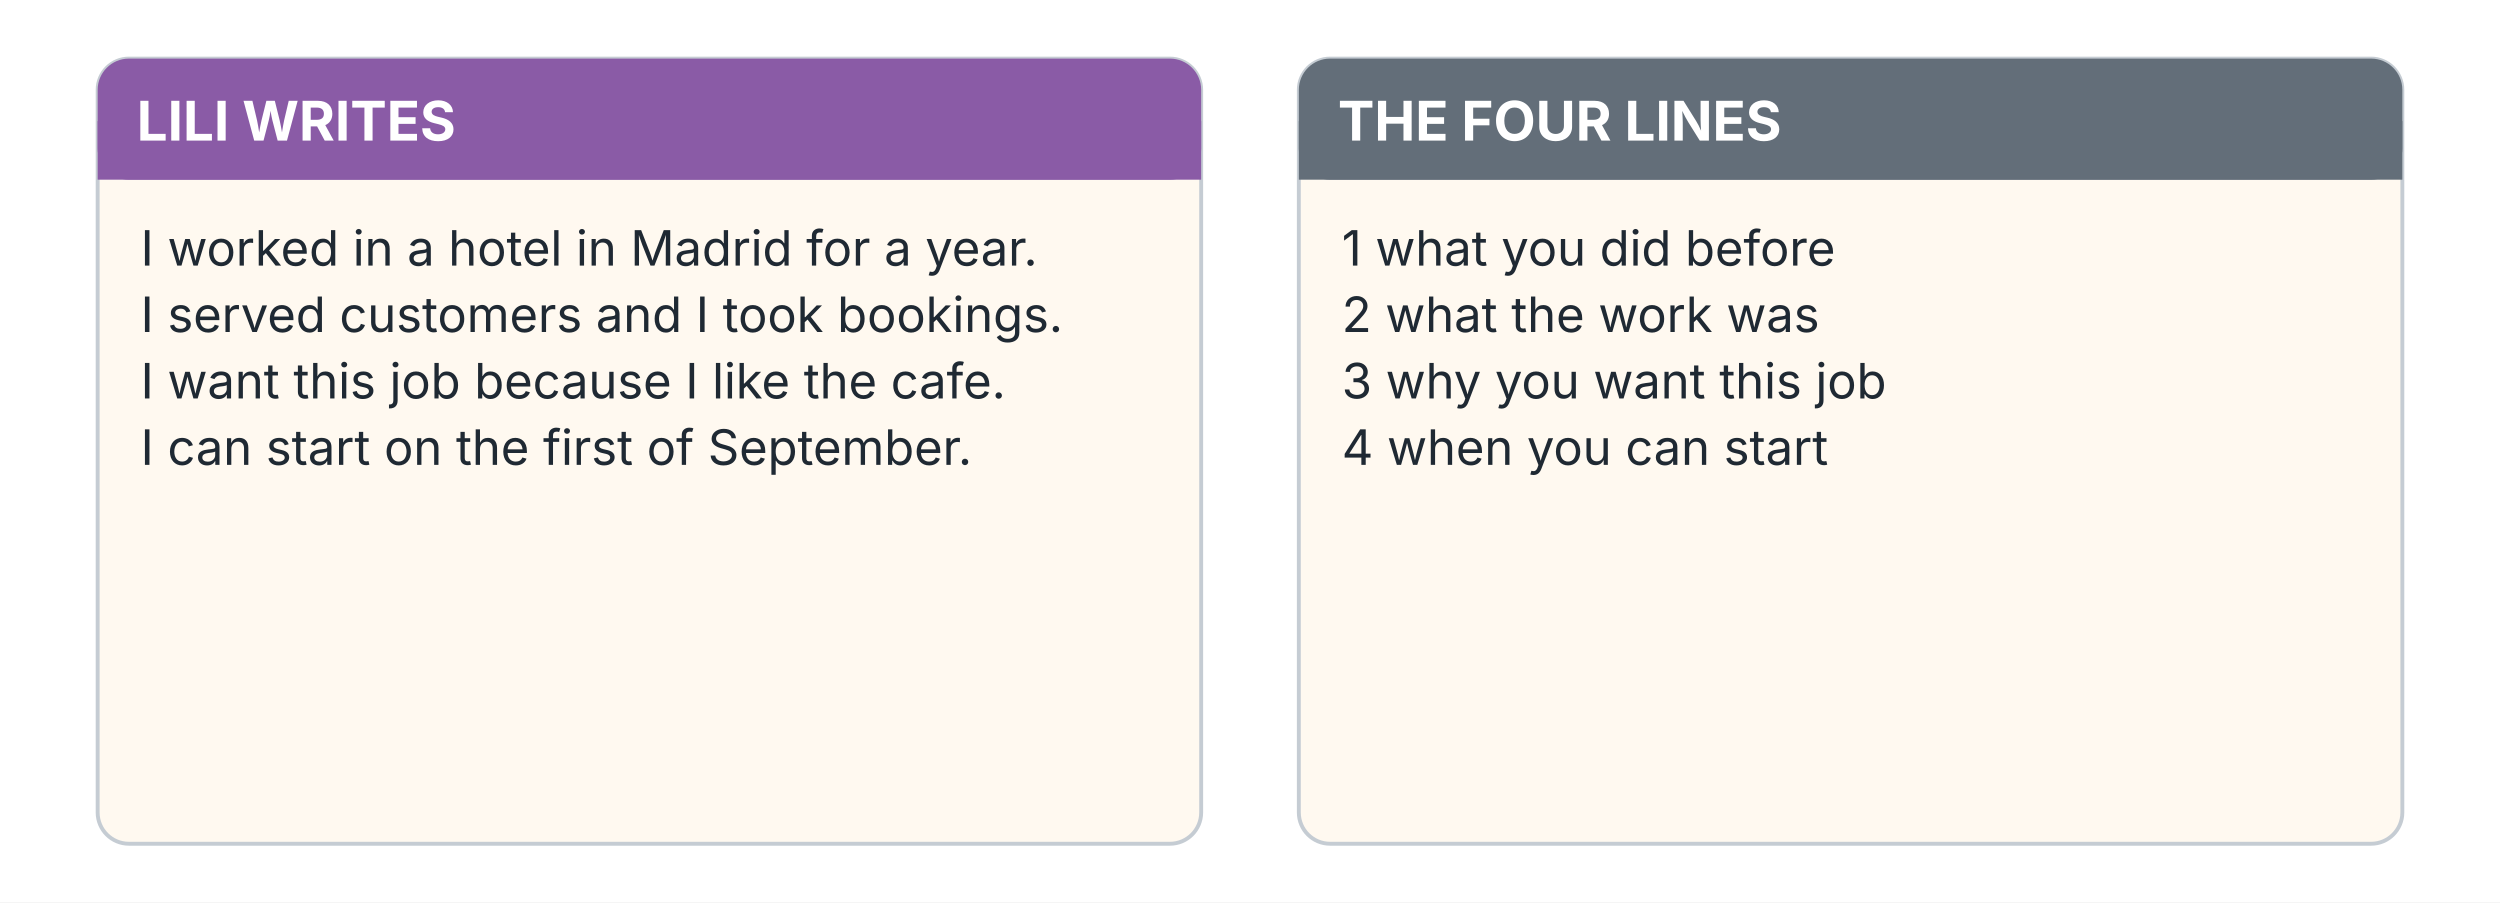
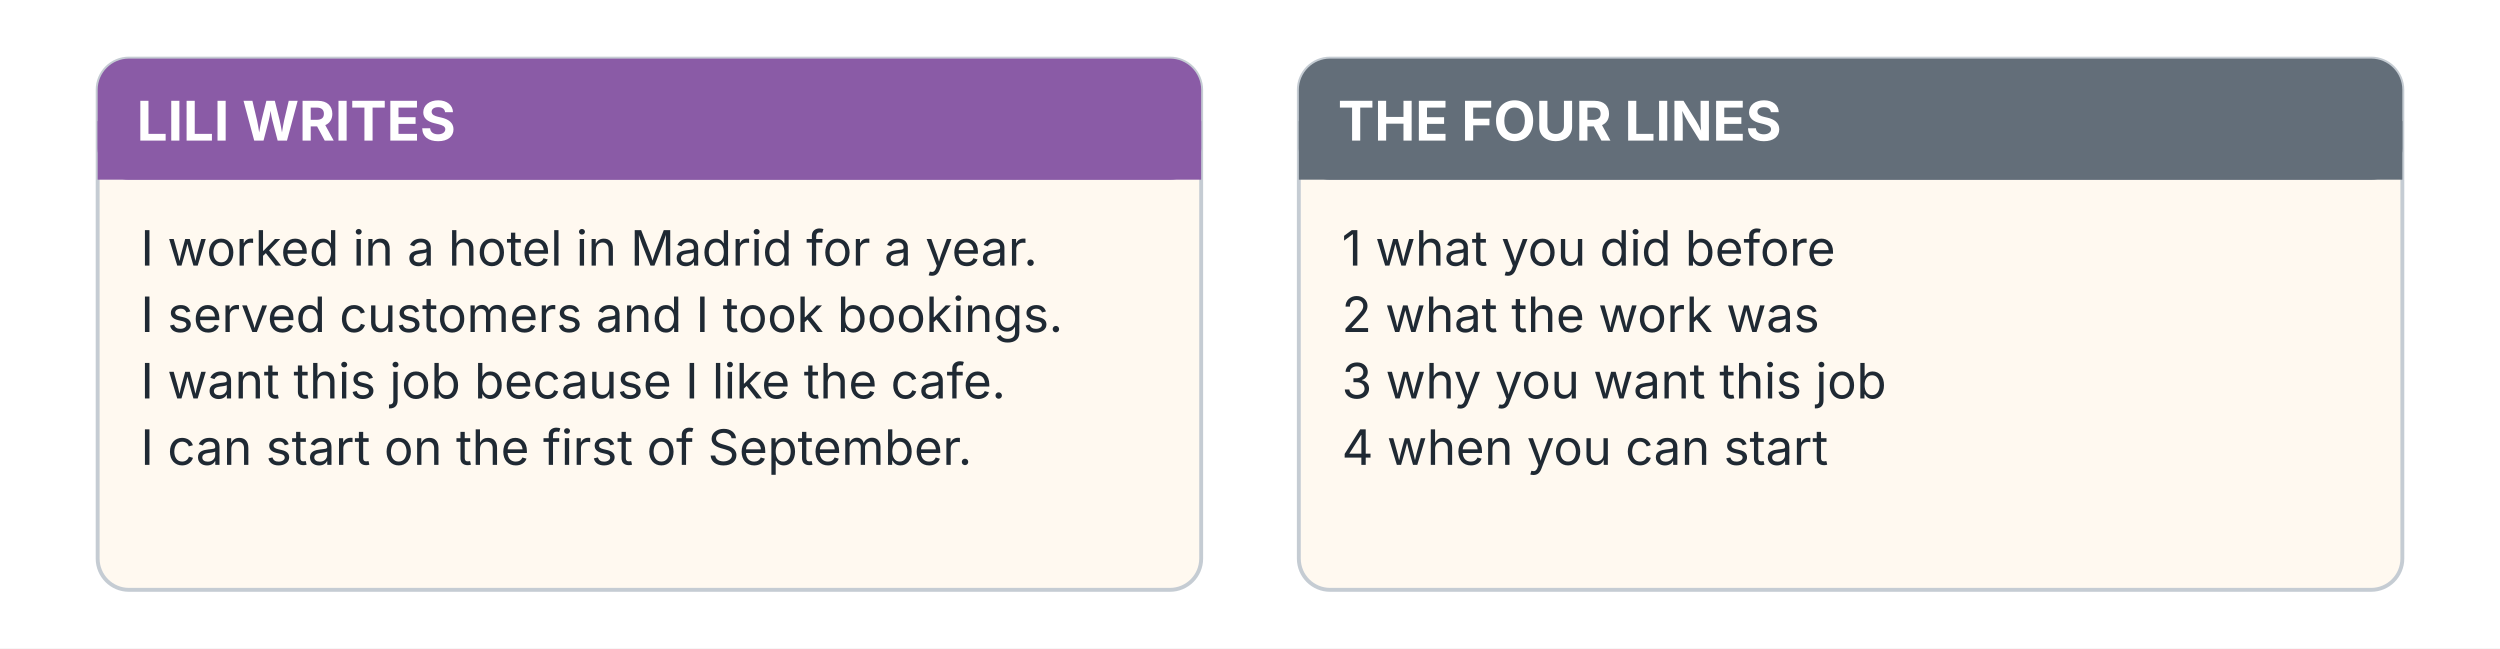
- <svg xmlns="http://www.w3.org/2000/svg" width="1280" height="462" viewBox="0 0 1280 462">
-   <rect width="1280" height="462" fill="#FFFFFF" />
-   <rect x="50.00" y="30.00" width="565.00" height="402.00" rx="16" ry="16" fill="#FFF9F0" stroke="#C5CCD3" stroke-width="2" />
+ <svg xmlns="http://www.w3.org/2000/svg" width="1280" height="332" viewBox="0 0 1280 332">
+   <rect width="1280" height="332" fill="#FFFFFF" />
+   <rect x="50.00" y="30.00" width="565.00" height="272.00" rx="16" ry="16" fill="#FFF9F0" stroke="#C5CCD3" stroke-width="2" />
  <rect x="50.00" y="30.00" width="565.00" height="62.00" rx="16" ry="16" fill="#8A5BA6" />
  <rect x="50.00" y="62.00" width="565.00" height="30.00" fill="#8A5BA6" />
  <text x="70.00" y="72.00" font-family="Inter, DejaVu Sans, sans-serif" font-size="28.0" font-weight="700" fill="#FFFFFF" text-anchor="start">LILI WRITES</text>
  <text x="72.00" y="136.00" font-family="Inter, DejaVu Sans, sans-serif" font-size="25.0" font-weight="400" fill="#1F2933" text-anchor="start">I worked in a hotel in Madrid for a year.</text>
  <text x="72.00" y="170.00" font-family="Inter, DejaVu Sans, sans-serif" font-size="25.0" font-weight="400" fill="#1F2933" text-anchor="start">I served customers and I took bookings.</text>
  <text x="72.00" y="204.00" font-family="Inter, DejaVu Sans, sans-serif" font-size="25.0" font-weight="400" fill="#1F2933" text-anchor="start">I want this job because I like the cafe.</text>
  <text x="72.00" y="238.00" font-family="Inter, DejaVu Sans, sans-serif" font-size="25.0" font-weight="400" fill="#1F2933" text-anchor="start">I can start on the first of September.</text>
-   <rect x="665.00" y="30.00" width="565.00" height="402.00" rx="16" ry="16" fill="#FFF9F0" stroke="#C5CCD3" stroke-width="2" />
+   <rect x="665.00" y="30.00" width="565.00" height="272.00" rx="16" ry="16" fill="#FFF9F0" stroke="#C5CCD3" stroke-width="2" />
  <rect x="665.00" y="30.00" width="565.00" height="62.00" rx="16" ry="16" fill="#636E79" />
  <rect x="665.00" y="62.00" width="565.00" height="30.00" fill="#636E79" />
  <text x="685.00" y="72.00" font-family="Inter, DejaVu Sans, sans-serif" font-size="28.0" font-weight="700" fill="#FFFFFF" text-anchor="start">THE FOUR LINES</text>
  <text x="687.00" y="136.00" font-family="Inter, DejaVu Sans, sans-serif" font-size="25.0" font-weight="400" fill="#1F2933" text-anchor="start">1 what you did before</text>
  <text x="687.00" y="170.00" font-family="Inter, DejaVu Sans, sans-serif" font-size="25.0" font-weight="400" fill="#1F2933" text-anchor="start">2 what the work was</text>
  <text x="687.00" y="204.00" font-family="Inter, DejaVu Sans, sans-serif" font-size="25.0" font-weight="400" fill="#1F2933" text-anchor="start">3 why you want this job</text>
  <text x="687.00" y="238.00" font-family="Inter, DejaVu Sans, sans-serif" font-size="25.0" font-weight="400" fill="#1F2933" text-anchor="start">4 when you can start</text>
</svg>
